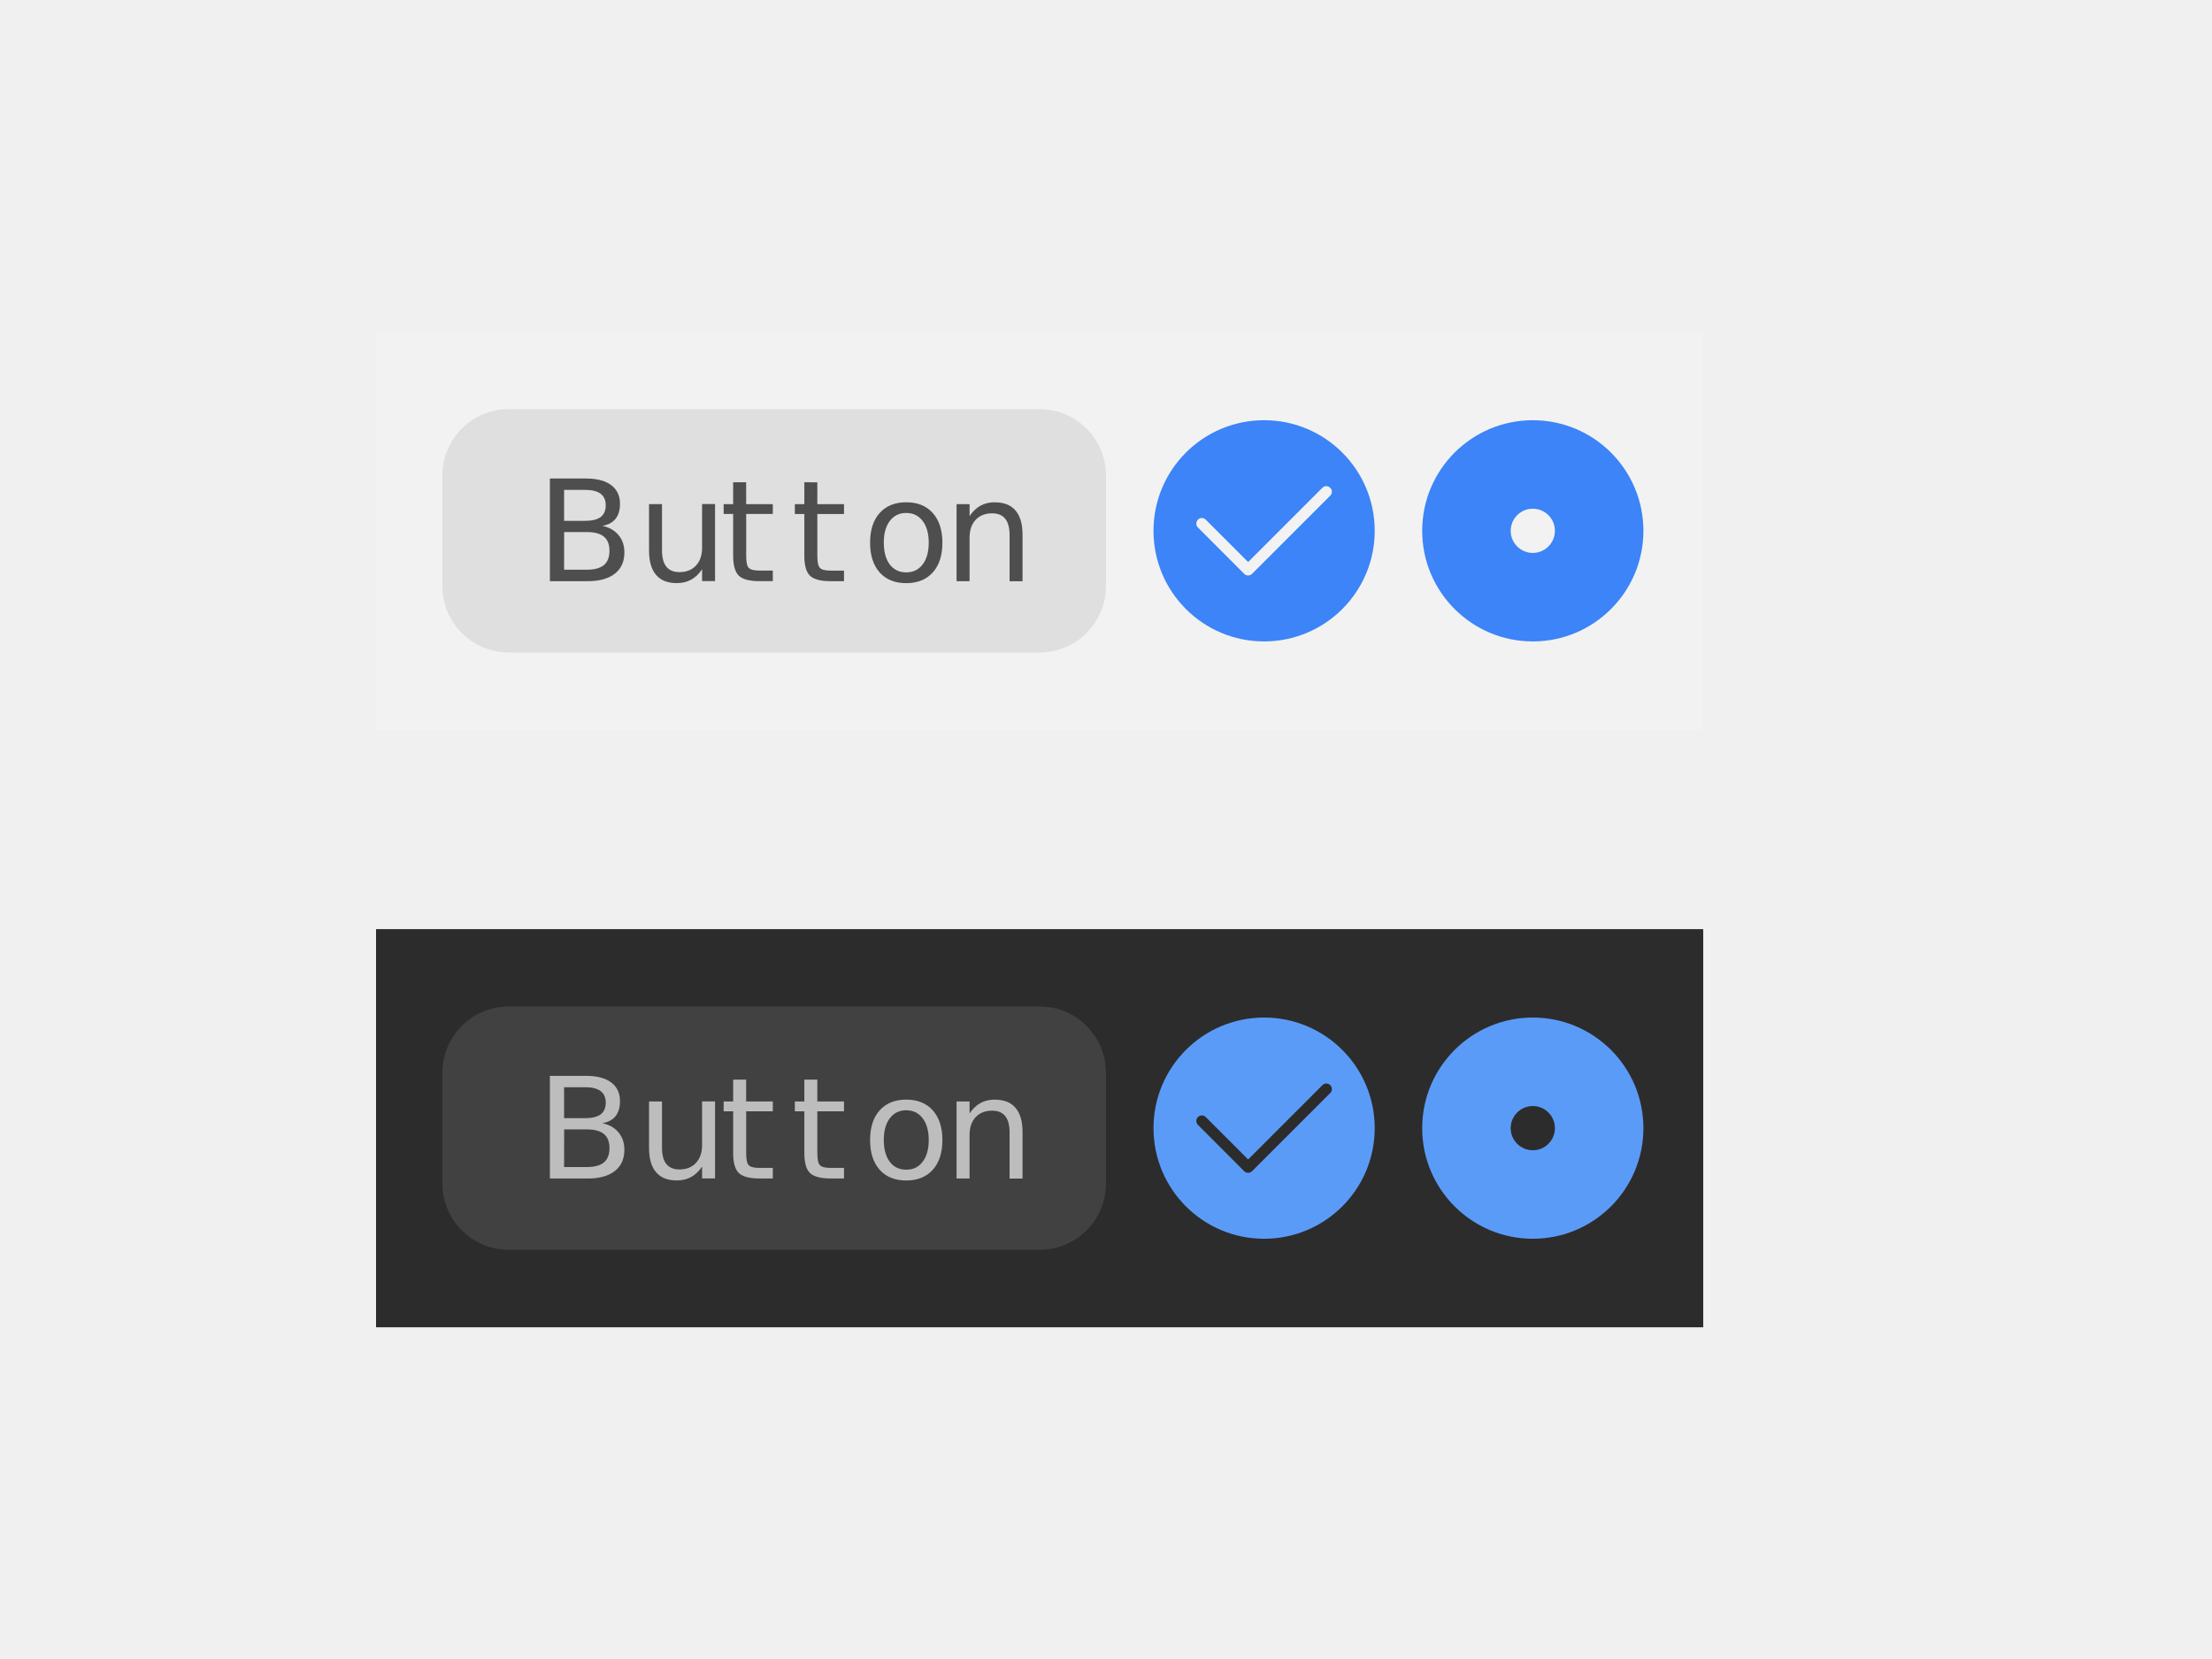
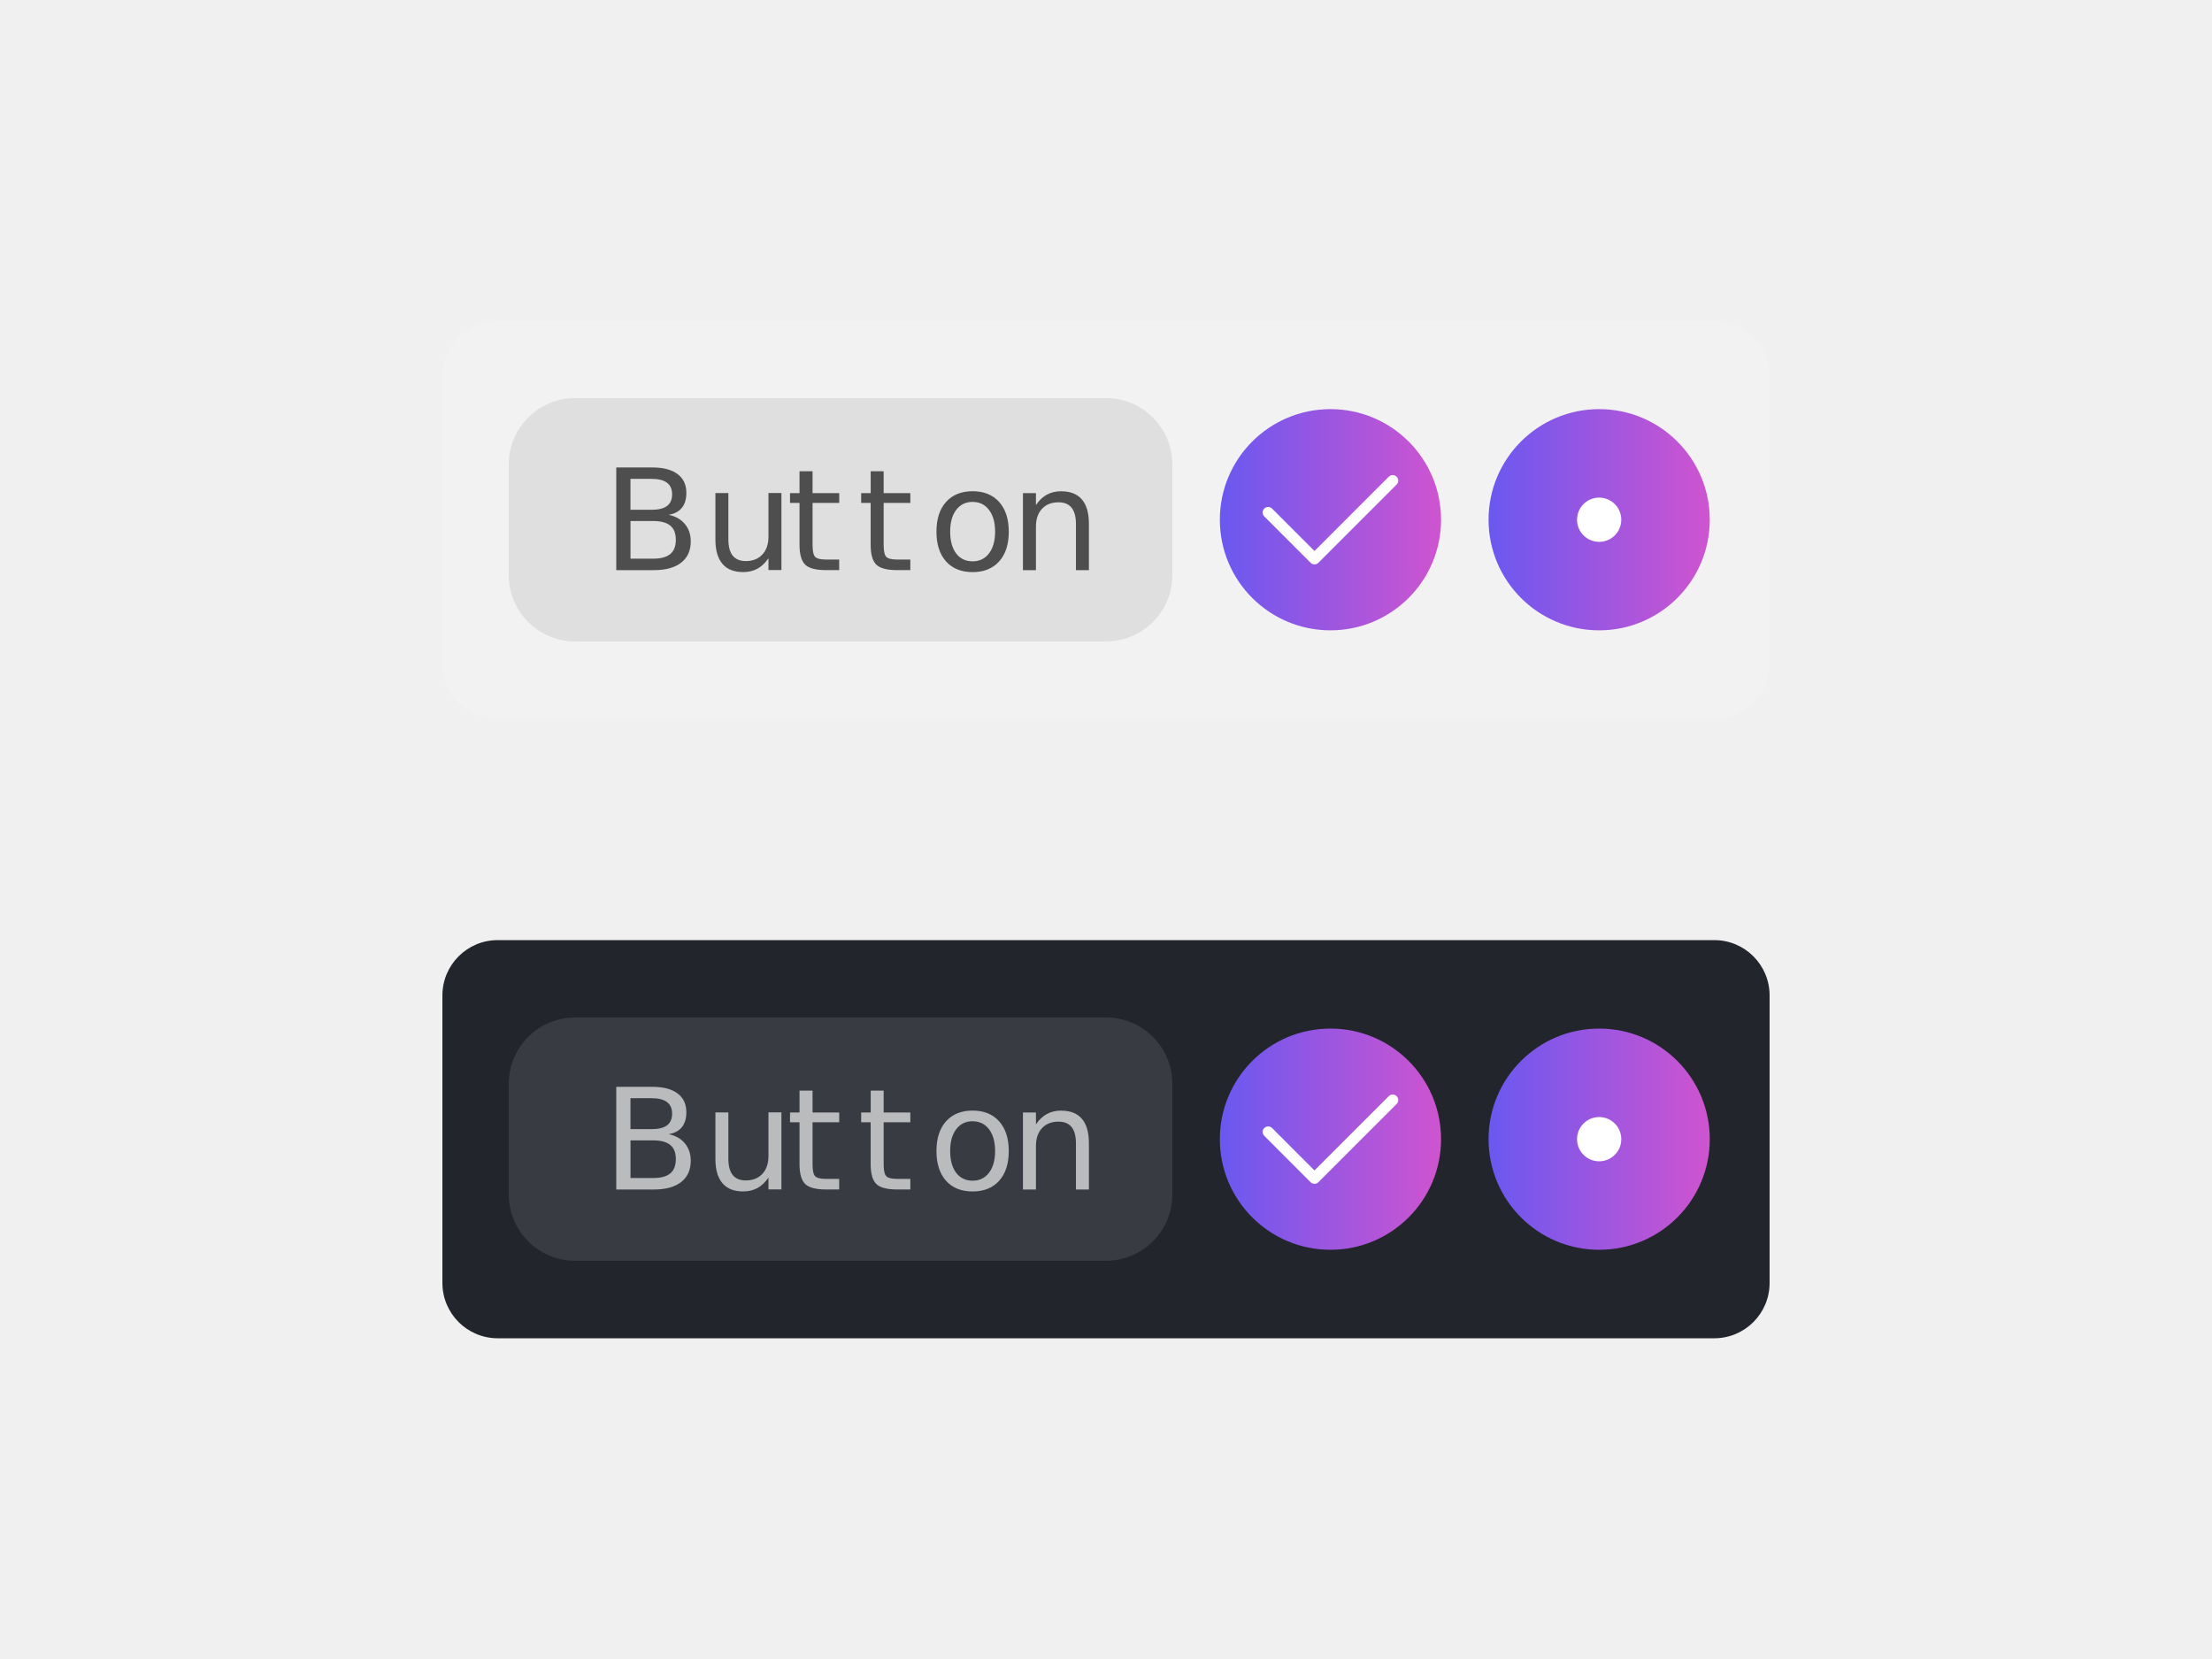
- <svg xmlns="http://www.w3.org/2000/svg" width="200" height="150" version="1.1" viewBox="0 0 52.917 39.688" id="svg202">
-   <defs id="defs206" />
-   <g id="thumbnail" transform="translate(-3.175219,-0.00240006)">
-     <rect x="12.171" y="7.94" width="31.75" height="9.525" rx="0" ry="0" fill="#f2f2f2" stroke-width="0" id="rect2" />
-     <rect x="13.758" y="9.79" width="15.875" height="5.821" rx="1.587" ry="1.587" fill="#000000" opacity="0.08" id="rect4" />
-     <path d="m 16.33,11.45 v 2.456 h 0.902 c 0.282,0 0.499,-0.06 0.651,-0.179 0.153,-0.12 0.229,-0.289 0.229,-0.508 0,-0.167 -0.047,-0.305 -0.14,-0.416 -0.092,-0.112 -0.221,-0.186 -0.389,-0.221 0.139,-0.022 0.244,-0.078 0.316,-0.166 0.072,-0.089 0.108,-0.208 0.108,-0.359 0,-0.194 -0.07,-0.344 -0.21,-0.449 -0.14,-0.105 -0.34,-0.158 -0.599,-0.158 z m 4.384,0.09 v 0.523 h -0.227 v 0.235 h 0.227 v 1 c 0,0.23 0.046,0.389 0.136,0.477 0.091,0.087 0.256,0.13 0.495,0.13 H 21.663 v -0.253 h -0.318 c -0.129,0 -0.215,-0.021 -0.257,-0.064 -0.042,-0.043 -0.062,-0.14 -0.062,-0.29 v -1 H 21.663 v -0.235 h -0.638 v -0.523 z m 1.703,0 v 0.523 H 22.19 V 12.299 H 22.417 v 1 c 0,0.23 0.045,0.389 0.136,0.477 0.091,0.087 0.256,0.13 0.495,0.13 h 0.318 v -0.253 h -0.318 c -0.129,0 -0.215,-0.021 -0.257,-0.064 -0.042,-0.043 -0.063,-0.14 -0.063,-0.29 v -1 h 0.638 v -0.235 h -0.638 v -0.523 z m -5.747,0.182 h 0.503 c 0.166,0 0.289,0.031 0.37,0.092 0.082,0.061 0.123,0.154 0.123,0.278 0,0.125 -0.041,0.219 -0.123,0.28 -0.081,0.06 -0.204,0.09 -0.37,0.09 H 16.67 Z m 8.185,0.296 c -0.27,0 -0.482,0.086 -0.636,0.257 -0.153,0.171 -0.229,0.408 -0.229,0.711 0,0.302 0.076,0.539 0.229,0.711 0.154,0.171 0.366,0.256 0.636,0.256 0.269,0 0.481,-0.085 0.635,-0.256 0.154,-0.172 0.23,-0.409 0.23,-0.711 0,-0.303 -0.077,-0.539 -0.23,-0.711 -0.154,-0.171 -0.365,-0.257 -0.635,-0.257 z m 2.124,0 c -0.131,0 -0.247,0.027 -0.348,0.082 -0.1,0.055 -0.187,0.138 -0.261,0.249 v -0.286 h -0.311 v 1.843 h 0.311 v -1.041 c 0,-0.18 0.048,-0.322 0.145,-0.426 0.096,-0.104 0.228,-0.156 0.395,-0.156 0.139,0 0.244,0.043 0.313,0.13 0.07,0.087 0.104,0.217 0.104,0.392 v 1.102 h 0.31 v -1.112 c 0,-0.254 -0.055,-0.447 -0.166,-0.578 -0.111,-0.132 -0.275,-0.197 -0.491,-0.197 z m -8.277,0.044 v 1.116 c 0,0.253 0.056,0.446 0.168,0.577 0.112,0.132 0.276,0.197 0.493,0.197 0.131,0 0.246,-0.027 0.345,-0.081 0.1,-0.055 0.187,-0.138 0.263,-0.25 v 0.283 h 0.31 v -1.843 h -0.31 v 1.045 c 0,0.18 -0.049,0.322 -0.146,0.426 -0.096,0.104 -0.229,0.157 -0.396,0.157 -0.139,0 -0.243,-0.044 -0.313,-0.13 -0.07,-0.088 -0.104,-0.219 -0.104,-0.393 v -1.104 z m 6.154,0.212 c 0.165,0 0.296,0.064 0.392,0.192 0.096,0.127 0.145,0.3 0.145,0.518 0,0.219 -0.048,0.393 -0.145,0.52 -0.096,0.127 -0.227,0.191 -0.392,0.191 -0.167,0 -0.299,-0.063 -0.395,-0.189 -0.095,-0.127 -0.143,-0.301 -0.143,-0.522 0,-0.22 0.048,-0.394 0.145,-0.52 0.096,-0.127 0.228,-0.191 0.394,-0.191 z m -8.185,0.457 h 0.545 c 0.183,0 0.318,0.037 0.406,0.11 0.089,0.072 0.133,0.185 0.133,0.339 0,0.152 -0.044,0.266 -0.133,0.341 -0.088,0.073 -0.223,0.11 -0.406,0.11 H 16.67 Z" fill="#000000" opacity="0.65" id="path6" />
-     <path d="m 33.416,10.055 a 2.646,2.646 0 0 0 -2.646,2.646 2.646,2.646 0 0 0 2.646,2.646 2.646,2.646 0 0 0 2.646,-2.646 2.646,2.646 0 0 0 -2.646,-2.646 z m 1.489,1.578 v 5.17e-4 c 0.034,-10e-7 0.068,0.013 0.094,0.039 0.052,0.052 0.052,0.135 0,0.187 l -1.871,1.871 c -0.006,0.006 -0.013,0.012 -0.021,0.017 -0.007,0.005 -0.015,0.009 -0.023,0.012 -0.008,0.003 -0.016,0.005 -0.025,0.007 -0.008,0.002 -0.017,0.003 -0.025,0.003 -0.008,0 -0.016,-0.002 -0.025,-0.003 -0.008,-0.002 -0.017,-0.004 -0.025,-0.007 -0.008,-0.003 -0.015,-0.007 -0.023,-0.012 -0.004,-0.002 -0.007,-0.005 -0.011,-0.008 -0.004,-0.003 -0.007,-0.006 -0.01,-0.009 L 31.833,12.621 c -0.052,-0.052 -0.052,-0.135 0,-0.187 0.052,-0.052 0.135,-0.052 0.187,0 l 1.014,1.014 1.778,-1.778 c 0.026,-0.026 0.06,-0.039 0.094,-0.039 z" fill="#3c84f7" id="path1023" style="stroke-width:0.265" />
-     <path d="m 39.844,10.055 c -1.461,0 -2.646,1.185 -2.646,2.646 0,1.461 1.185,2.646 2.646,2.646 1.461,0 2.646,-1.185 2.646,-2.646 0,-1.461 -1.185,-2.646 -2.646,-2.646 z m 0,2.117 c 0.292,0 0.529,0.237 0.529,0.529 0,0.292 -0.237,0.529 -0.529,0.529 -0.292,0 -0.529,-0.237 -0.529,-0.529 0,-0.292 0.237,-0.529 0.529,-0.529 z" fill="#3c84f7" id="path1041" style="stroke-width:0.265" />
+ <svg xmlns="http://www.w3.org/2000/svg" xmlns:xlink="http://www.w3.org/1999/xlink" width="200" height="150" version="1.1" viewBox="0 0 200 150" id="svg202" xml:space="preserve">
+   <defs id="defs206">
+     <linearGradient id="linearGradient916">
+       <stop style="stop-color:#6a58f0;stop-opacity:1;" offset="0" id="stop912" />
+       <stop style="stop-color:#cf54d0;stop-opacity:1;" offset="1" id="stop914" />
+     </linearGradient>
+     <linearGradient xlink:href="#linearGradient916" id="linearGradient918" x1="2" y1="12" x2="22" y2="12" gradientUnits="userSpaceOnUse" />
+     <linearGradient id="linearGradient918-5" x1="2" x2="22" y1="12" y2="12" gradientUnits="userSpaceOnUse">
+       <stop stop-color="#6a58f0" offset="0" id="stop13829" />
+       <stop stop-color="#cf54d0" offset="1" id="stop13831" />
+     </linearGradient>
+     <linearGradient xlink:href="#linearGradient918-5" id="linearGradient13873" gradientUnits="userSpaceOnUse" x1="2" y1="12" x2="22" y2="12" />
+     <linearGradient xlink:href="#linearGradient916" id="linearGradient13875" gradientUnits="userSpaceOnUse" x1="2" y1="12" x2="22" y2="12" />
+     <linearGradient xlink:href="#linearGradient918-5" id="linearGradient13899" gradientUnits="userSpaceOnUse" x1="2" y1="12" x2="22" y2="12" />
+     <linearGradient xlink:href="#linearGradient12555" id="linearGradient14482" gradientUnits="userSpaceOnUse" x1="2" y1="12" x2="22" y2="12" />
+     <linearGradient xlink:href="#linearGradient12555" id="linearGradient14484" gradientUnits="userSpaceOnUse" x1="2" y1="12" x2="22" y2="12" />
+     <linearGradient xlink:href="#linearGradient12555" id="linearGradient14488" gradientUnits="userSpaceOnUse" x1="2" y1="12" x2="22" y2="12" />
+     <linearGradient id="linearGradient12555">
+       <stop style="stop-color:#297dff;stop-opacity:1;" offset="0" id="stop12551" />
+       <stop style="stop-color:#31c4b6;stop-opacity:1;" offset="1" id="stop12553" />
+     </linearGradient>
+     <linearGradient xlink:href="#linearGradient12555" id="linearGradient14560" gradientUnits="userSpaceOnUse" x1="2" y1="12" x2="22" y2="12" />
+   </defs>
+   <g id="thumbnail" transform="matrix(3.77948,0,0,3.77948,6.00063,-0.9995448)">
+     <rect x="8.996" y="7.938" width="31.75" height="9.525" rx="1.323" ry="1.323" fill="#f2f2f2" stroke-width="0" id="rect2" />
+     <rect x="10.583" y="9.788" width="15.875" height="5.821" rx="1.587" ry="1.587" fill="#000000" opacity="0.08" id="rect4" />
+     <path d="m 13.155,11.448 v 2.456 h 0.902 c 0.282,0 0.499,-0.06 0.651,-0.179 0.153,-0.12 0.229,-0.289 0.229,-0.508 0,-0.167 -0.047,-0.305 -0.14,-0.416 -0.092,-0.112 -0.221,-0.186 -0.389,-0.221 0.139,-0.022 0.244,-0.078 0.316,-0.166 0.072,-0.089 0.108,-0.208 0.108,-0.359 0,-0.194 -0.07,-0.344 -0.21,-0.449 -0.14,-0.105 -0.34,-0.158 -0.599,-0.158 z m 4.384,0.09 v 0.523 h -0.227 v 0.235 h 0.227 v 1 c 0,0.23 0.046,0.389 0.136,0.477 0.091,0.087 0.256,0.13 0.495,0.13 h 0.318 v -0.253 h -0.318 c -0.129,0 -0.215,-0.021 -0.257,-0.064 -0.042,-0.043 -0.062,-0.14 -0.062,-0.29 v -1 h 0.638 v -0.235 h -0.638 v -0.523 z m 1.703,0 v 0.523 H 19.014 v 0.235 h 0.227 v 1 c 0,0.23 0.045,0.389 0.136,0.477 0.091,0.087 0.256,0.13 0.495,0.13 h 0.318 v -0.253 h -0.318 c -0.129,0 -0.215,-0.021 -0.257,-0.064 -0.042,-0.043 -0.063,-0.14 -0.063,-0.29 v -1 h 0.638 v -0.235 h -0.638 v -0.523 z m -5.747,0.182 h 0.503 c 0.166,0 0.289,0.031 0.37,0.092 0.082,0.061 0.123,0.154 0.123,0.278 0,0.125 -0.041,0.219 -0.123,0.28 -0.081,0.06 -0.204,0.09 -0.37,0.09 h -0.503 z m 8.185,0.296 c -0.27,0 -0.482,0.086 -0.636,0.257 -0.153,0.171 -0.229,0.408 -0.229,0.711 0,0.302 0.076,0.539 0.229,0.711 0.154,0.171 0.366,0.256 0.636,0.256 0.269,0 0.481,-0.085 0.635,-0.256 0.154,-0.172 0.23,-0.409 0.23,-0.711 0,-0.303 -0.077,-0.539 -0.23,-0.711 -0.154,-0.171 -0.365,-0.257 -0.635,-0.257 z m 2.124,0 c -0.131,0 -0.247,0.027 -0.348,0.082 -0.1,0.055 -0.187,0.138 -0.261,0.249 v -0.286 h -0.311 v 1.843 h 0.311 v -1.041 c 0,-0.18 0.048,-0.322 0.145,-0.426 0.096,-0.104 0.228,-0.156 0.395,-0.156 0.139,0 0.244,0.043 0.313,0.13 0.07,0.087 0.104,0.217 0.104,0.392 v 1.102 h 0.31 v -1.112 c 0,-0.254 -0.055,-0.447 -0.166,-0.578 -0.111,-0.132 -0.275,-0.197 -0.491,-0.197 z m -8.277,0.044 v 1.116 c 0,0.253 0.056,0.446 0.168,0.577 0.112,0.132 0.276,0.197 0.493,0.197 0.131,0 0.246,-0.027 0.345,-0.081 0.1,-0.055 0.187,-0.138 0.263,-0.25 v 0.283 h 0.31 v -1.843 h -0.31 v 1.045 c 0,0.18 -0.049,0.322 -0.146,0.426 -0.096,0.104 -0.229,0.157 -0.396,0.157 -0.139,0 -0.243,-0.044 -0.313,-0.13 -0.07,-0.088 -0.104,-0.219 -0.104,-0.393 v -1.104 z m 6.154,0.212 c 0.165,0 0.296,0.064 0.392,0.192 0.096,0.127 0.145,0.3 0.145,0.518 0,0.219 -0.048,0.393 -0.145,0.52 -0.096,0.127 -0.227,0.191 -0.392,0.191 -0.167,0 -0.299,-0.063 -0.395,-0.189 -0.095,-0.127 -0.143,-0.301 -0.143,-0.522 0,-0.22 0.048,-0.394 0.145,-0.52 0.096,-0.127 0.228,-0.191 0.394,-0.191 z m -8.185,0.457 h 0.545 c 0.183,0 0.318,0.037 0.406,0.11 0.089,0.072 0.133,0.185 0.133,0.339 0,0.152 -0.044,0.266 -0.133,0.341 -0.088,0.073 -0.223,0.11 -0.406,0.11 h -0.545 z" fill="#000000" opacity="0.65" id="path6" />
+     <g id="g13827" transform="matrix(0.2645867,0,0,0.2645867,27.06529,9.522966)">
+       <path d="M 12,2 C 6.477,2 2,6.477 2,12 2,17.523 6.477,22 12,22 17.523,22 22,17.523 22,12 22,6.477 17.523,2 12,2 Z" id="path2" style="fill:url(#linearGradient918);fill-opacity:1" />
+       <path d="m 17.629,7.963 v 0.002 c 0.128,-4e-6 0.256,0.049 0.354,0.146 0.196,0.196 0.196,0.511 0,0.707 l -7.072,7.072 c -0.024,0.024 -0.05,0.046 -0.078,0.064 -0.028,0.018 -0.056,0.033 -0.086,0.045 -0.03,0.012 -0.062,0.019 -0.094,0.025 -0.031,0.006 -0.064,0.012 -0.096,0.012 -0.032,0 -0.062,-0.005 -0.094,-0.012 -0.031,-0.006 -0.064,-0.013 -0.094,-0.025 -0.03,-0.012 -0.058,-0.027 -0.086,-0.045 -0.014,-0.009 -0.028,-0.021 -0.041,-0.031 -0.013,-0.011 -0.027,-0.023 -0.039,-0.035 l -4.186,-4.188 c -0.196,-0.196 -0.196,-0.511 0,-0.707 0.196,-0.196 0.511,-0.196 0.707,0 l 3.832,3.834 6.719,-6.719 c 0.098,-0.098 0.226,-0.146 0.354,-0.146 z" fill="#3c84f7" id="path333" style="fill:#ffffff" />
+     </g>
+     <g id="g13849" transform="matrix(0.2645867,0,0,0.2645867,33.4937,9.522966)">
+       <path d="M 12,2 C 6.477,2 2,6.477 2,12 2,17.523 6.477,22 12,22 17.523,22 22,17.523 22,12 22,6.477 17.523,2 12,2 Z" id="path13836" style="fill:url(#linearGradient13899)" />
+       <path d="m 12,10 c 1.105,0 2,0.895 2,2 0,1.105 -0.895,2 -2,2 -1.105,0 -2,-0.895 -2,-2 0,-1.105 0.895,-2 2,-2 z" fill="#ffffff" id="path13838" />
+     </g>
  </g>
-   <g id="thumbnail-Dark" transform="translate(-3.175219,-0.00240006)">
-     <rect x="12.171" y="22.23" width="31.75" height="9.525" rx="0" ry="0" fill="#2c2c2c" stroke-width="0" id="rect13" />
-     <rect x="13.758" y="24.08" width="15.875" height="5.821" rx="1.587" ry="1.587" fill="#ffffff" opacity="0.1" id="rect15" />
-     <path d="m 16.33,25.74 v 2.456 h 0.902 c 0.282,0 0.499,-0.06 0.651,-0.179 0.153,-0.12 0.229,-0.289 0.229,-0.508 0,-0.167 -0.047,-0.305 -0.14,-0.416 -0.092,-0.112 -0.221,-0.186 -0.389,-0.221 0.139,-0.022 0.244,-0.077 0.316,-0.166 0.072,-0.089 0.108,-0.208 0.108,-0.359 0,-0.194 -0.07,-0.344 -0.21,-0.449 -0.14,-0.105 -0.34,-0.158 -0.599,-0.158 z m 4.384,0.09 v 0.523 h -0.227 v 0.235 h 0.227 v 1 c 0,0.23 0.046,0.389 0.136,0.477 0.091,0.087 0.256,0.13 0.495,0.13 H 21.663 v -0.253 h -0.318 c -0.129,0 -0.215,-0.021 -0.257,-0.064 -0.042,-0.043 -0.062,-0.14 -0.062,-0.29 v -1 H 21.663 v -0.235 h -0.638 v -0.523 z m 1.703,0 v 0.523 H 22.19 V 26.588 H 22.417 v 1 c 0,0.23 0.045,0.389 0.136,0.477 0.091,0.087 0.256,0.13 0.495,0.13 h 0.318 v -0.253 h -0.318 c -0.129,0 -0.215,-0.021 -0.257,-0.064 -0.042,-0.043 -0.063,-0.14 -0.063,-0.29 v -1 h 0.638 v -0.235 h -0.638 v -0.523 z m -5.747,0.182 h 0.503 c 0.166,0 0.289,0.031 0.37,0.092 0.082,0.061 0.123,0.154 0.123,0.278 0,0.125 -0.041,0.219 -0.123,0.28 -0.081,0.06 -0.204,0.09 -0.37,0.09 H 16.67 Z m 8.185,0.296 c -0.27,0 -0.482,0.086 -0.636,0.257 -0.153,0.171 -0.229,0.408 -0.229,0.711 0,0.302 0.076,0.539 0.229,0.711 0.154,0.171 0.366,0.256 0.636,0.256 0.269,0 0.481,-0.085 0.635,-0.256 0.154,-0.172 0.23,-0.409 0.23,-0.711 0,-0.303 -0.077,-0.539 -0.23,-0.711 -0.154,-0.171 -0.365,-0.257 -0.635,-0.257 z m 2.124,0 c -0.131,0 -0.247,0.027 -0.348,0.082 -0.1,0.055 -0.187,0.138 -0.261,0.249 v -0.286 h -0.311 v 1.843 h 0.311 v -1.041 c 0,-0.18 0.048,-0.322 0.145,-0.426 0.096,-0.104 0.228,-0.156 0.395,-0.156 0.139,0 0.244,0.043 0.313,0.13 0.07,0.087 0.104,0.217 0.104,0.392 v 1.102 h 0.31 v -1.112 c 0,-0.254 -0.055,-0.447 -0.166,-0.578 -0.111,-0.132 -0.275,-0.197 -0.491,-0.197 z m -8.277,0.044 v 1.116 c 0,0.253 0.056,0.446 0.168,0.577 0.112,0.132 0.276,0.197 0.493,0.197 0.131,0 0.246,-0.027 0.345,-0.081 0.1,-0.055 0.187,-0.138 0.263,-0.25 v 0.283 h 0.31 v -1.843 h -0.31 v 1.045 c 0,0.18 -0.049,0.322 -0.146,0.426 -0.096,0.104 -0.229,0.157 -0.396,0.157 -0.139,0 -0.243,-0.044 -0.313,-0.13 -0.07,-0.088 -0.104,-0.219 -0.104,-0.393 v -1.104 z m 6.154,0.212 c 0.165,0 0.296,0.064 0.392,0.192 0.096,0.127 0.145,0.3 0.145,0.518 0,0.219 -0.048,0.393 -0.145,0.52 -0.096,0.127 -0.227,0.191 -0.392,0.191 -0.167,0 -0.299,-0.063 -0.395,-0.189 -0.095,-0.127 -0.143,-0.301 -0.143,-0.522 0,-0.22 0.048,-0.394 0.145,-0.52 0.096,-0.127 0.228,-0.191 0.394,-0.191 z m -8.185,0.457 h 0.545 c 0.183,0 0.318,0.037 0.406,0.11 0.089,0.072 0.133,0.185 0.133,0.339 0,0.152 -0.044,0.266 -0.133,0.341 -0.088,0.073 -0.223,0.11 -0.406,0.11 H 16.67 Z" fill="#ffffff" opacity="0.65" id="path17" />
-     <path d="m 33.416,24.345 a 2.646,2.646 0 0 0 -2.646,2.646 2.646,2.646 0 0 0 2.646,2.646 2.646,2.646 0 0 0 2.646,-2.646 2.646,2.646 0 0 0 -2.646,-2.646 z m 1.489,1.578 v 5.17e-4 c 0.034,-10e-7 0.068,0.013 0.094,0.039 0.052,0.052 0.052,0.135 0,0.187 l -1.871,1.871 c -0.006,0.006 -0.013,0.012 -0.021,0.017 -0.007,0.005 -0.015,0.009 -0.023,0.012 -0.008,0.003 -0.016,0.005 -0.025,0.007 -0.008,0.002 -0.017,0.003 -0.025,0.003 -0.008,0 -0.016,-0.002 -0.025,-0.003 -0.008,-0.002 -0.017,-0.004 -0.025,-0.007 -0.008,-0.003 -0.015,-0.007 -0.023,-0.012 -0.004,-0.002 -0.007,-0.005 -0.011,-0.008 -0.004,-0.003 -0.007,-0.006 -0.01,-0.009 l -1.107,-1.108 c -0.052,-0.052 -0.052,-0.135 0,-0.187 0.052,-0.052 0.135,-0.052 0.187,0 l 1.014,1.014 1.778,-1.778 c 0.026,-0.026 0.06,-0.039 0.094,-0.039 z" fill="#5b9bf8" id="path1032" style="stroke-width:0.265" />
-     <path d="m 39.844,24.345 c -1.461,0 -2.646,1.185 -2.646,2.646 0,1.461 1.185,2.646 2.646,2.646 1.461,0 2.646,-1.185 2.646,-2.646 0,-1.461 -1.185,-2.646 -2.646,-2.646 z m 0,2.117 c 0.292,0 0.529,0.237 0.529,0.529 0,0.292 -0.237,0.529 -0.529,0.529 -0.292,0 -0.529,-0.237 -0.529,-0.529 0,-0.292 0.237,-0.529 0.529,-0.529 z" fill="#5b9bf8" id="path1050" style="stroke-width:0.265" />
+   <g id="thumbnail-Dark" transform="matrix(3.77948,0,0,3.77948,6.00063,0.9911962)">
+     <rect x="8.996" y="22.228" width="31.75" height="9.525" rx="1.323" ry="1.323" fill="#2c2c2c" id="rect13" style="stroke-width:1;fill:#22262c;fill-opacity:1" />
+     <rect x="10.583" y="24.078" width="15.875" height="5.821" rx="1.587" ry="1.587" fill="#ffffff" opacity="0.1" id="rect15" />
+     <path d="m 13.155,25.738 v 2.456 h 0.902 c 0.282,0 0.499,-0.06 0.651,-0.179 0.153,-0.12 0.229,-0.289 0.229,-0.508 0,-0.167 -0.047,-0.305 -0.14,-0.416 -0.092,-0.112 -0.221,-0.186 -0.389,-0.221 0.139,-0.022 0.244,-0.077 0.316,-0.166 0.072,-0.089 0.108,-0.208 0.108,-0.359 0,-0.194 -0.07,-0.344 -0.21,-0.449 -0.14,-0.105 -0.34,-0.158 -0.599,-0.158 z m 4.384,0.09 v 0.523 h -0.227 v 0.235 h 0.227 v 1 c 0,0.23 0.046,0.389 0.136,0.477 0.091,0.087 0.256,0.13 0.495,0.13 h 0.318 v -0.253 h -0.318 c -0.129,0 -0.215,-0.021 -0.257,-0.064 -0.042,-0.043 -0.062,-0.14 -0.062,-0.29 v -1 h 0.638 v -0.235 h -0.638 v -0.523 z m 1.703,0 v 0.523 H 19.014 v 0.235 h 0.227 v 1 c 0,0.23 0.045,0.389 0.136,0.477 0.091,0.087 0.256,0.13 0.495,0.13 h 0.318 v -0.253 h -0.318 c -0.129,0 -0.215,-0.021 -0.257,-0.064 -0.042,-0.043 -0.063,-0.14 -0.063,-0.29 v -1 h 0.638 v -0.235 h -0.638 v -0.523 z m -5.747,0.182 h 0.503 c 0.166,0 0.289,0.031 0.37,0.092 0.082,0.061 0.123,0.154 0.123,0.278 0,0.125 -0.041,0.219 -0.123,0.28 -0.081,0.06 -0.204,0.09 -0.37,0.09 h -0.503 z m 8.185,0.296 c -0.27,0 -0.482,0.086 -0.636,0.257 -0.153,0.171 -0.229,0.408 -0.229,0.711 0,0.302 0.076,0.539 0.229,0.711 0.154,0.171 0.366,0.256 0.636,0.256 0.269,0 0.481,-0.085 0.635,-0.256 0.154,-0.172 0.23,-0.409 0.23,-0.711 0,-0.303 -0.077,-0.539 -0.23,-0.711 -0.154,-0.171 -0.365,-0.257 -0.635,-0.257 z m 2.124,0 c -0.131,0 -0.247,0.027 -0.348,0.082 -0.1,0.055 -0.187,0.138 -0.261,0.249 v -0.286 h -0.311 v 1.843 h 0.311 v -1.041 c 0,-0.18 0.048,-0.322 0.145,-0.426 0.096,-0.104 0.228,-0.156 0.395,-0.156 0.139,0 0.244,0.043 0.313,0.13 0.07,0.087 0.104,0.217 0.104,0.392 v 1.102 h 0.31 v -1.112 c 0,-0.254 -0.055,-0.447 -0.166,-0.578 -0.111,-0.132 -0.275,-0.197 -0.491,-0.197 z m -8.277,0.044 v 1.116 c 0,0.253 0.056,0.446 0.168,0.577 0.112,0.132 0.276,0.197 0.493,0.197 0.131,0 0.246,-0.027 0.345,-0.081 0.1,-0.055 0.187,-0.138 0.263,-0.25 v 0.283 h 0.31 v -1.843 h -0.31 v 1.045 c 0,0.18 -0.049,0.322 -0.146,0.426 -0.096,0.104 -0.229,0.157 -0.396,0.157 -0.139,0 -0.243,-0.044 -0.313,-0.13 -0.07,-0.088 -0.104,-0.219 -0.104,-0.393 v -1.104 z m 6.154,0.212 c 0.165,0 0.296,0.064 0.392,0.192 0.096,0.127 0.145,0.3 0.145,0.518 0,0.219 -0.048,0.393 -0.145,0.52 -0.096,0.127 -0.227,0.191 -0.392,0.191 -0.167,0 -0.299,-0.063 -0.395,-0.189 -0.095,-0.127 -0.143,-0.301 -0.143,-0.522 0,-0.22 0.048,-0.394 0.145,-0.52 0.096,-0.127 0.228,-0.191 0.394,-0.191 z m -8.185,0.457 h 0.545 c 0.183,0 0.318,0.037 0.406,0.11 0.089,0.072 0.133,0.185 0.133,0.339 0,0.152 -0.044,0.266 -0.133,0.341 -0.088,0.073 -0.223,0.11 -0.406,0.11 h -0.545 z" fill="#ffffff" opacity="0.65" id="path17" />
+     <g id="g13865" transform="matrix(0.2645867,0,0,0.2645867,27.06529,23.81507)">
+       <path d="M 12,2 C 6.477,2 2,6.477 2,12 2,17.523 6.477,22 12,22 17.523,22 22,17.523 22,12 22,6.477 17.523,2 12,2 Z" id="path13861" style="fill:url(#linearGradient13875);fill-opacity:1" />
+       <path d="m 17.629,7.963 v 0.002 c 0.128,-4e-6 0.256,0.049 0.354,0.146 0.196,0.196 0.196,0.511 0,0.707 l -7.072,7.072 c -0.024,0.024 -0.05,0.046 -0.078,0.064 -0.028,0.018 -0.056,0.033 -0.086,0.045 -0.03,0.012 -0.062,0.019 -0.094,0.025 -0.031,0.006 -0.064,0.012 -0.096,0.012 -0.032,0 -0.062,-0.005 -0.094,-0.012 -0.031,-0.006 -0.064,-0.013 -0.094,-0.025 -0.03,-0.012 -0.058,-0.027 -0.086,-0.045 -0.014,-0.009 -0.028,-0.021 -0.041,-0.031 -0.013,-0.011 -0.027,-0.023 -0.039,-0.035 l -4.186,-4.188 c -0.196,-0.196 -0.196,-0.511 0,-0.707 0.196,-0.196 0.511,-0.196 0.707,0 l 3.832,3.834 6.719,-6.719 c 0.098,-0.098 0.226,-0.146 0.354,-0.146 z" fill="#3c84f7" id="path13863" style="fill:#ffffff" />
+     </g>
+     <g id="g13871" transform="matrix(0.2645867,0,0,0.2645867,33.4937,23.81507)">
+       <path d="M 12,2 C 6.477,2 2,6.477 2,12 2,17.523 6.477,22 12,22 17.523,22 22,17.523 22,12 22,6.477 17.523,2 12,2 Z" id="path13867" style="fill:url(#linearGradient13873)" />
+       <path d="m 12,10 c 1.105,0 2,0.895 2,2 0,1.105 -0.895,2 -2,2 -1.105,0 -2,-0.895 -2,-2 0,-1.105 0.895,-2 2,-2 z" fill="#ffffff" id="path13869" />
+     </g>
+   </g>
+   <g id="thumbnail-Sea" transform="matrix(3.77948,0,0,3.77948,206.0006,-0.9995448)">
+     <rect x="8.996" y="7.938" width="31.75" height="9.525" rx="1.323" ry="1.323" fill="#f2f2f2" stroke-width="0" id="rect14442" />
+     <rect x="10.583" y="9.788" width="15.875" height="5.821" rx="1.587" ry="1.587" fill="#000000" opacity="0.08" id="rect14444" />
+     <path d="m 13.155,11.448 v 2.456 h 0.902 c 0.282,0 0.499,-0.06 0.651,-0.179 0.153,-0.12 0.229,-0.289 0.229,-0.508 0,-0.167 -0.047,-0.305 -0.14,-0.416 -0.092,-0.112 -0.221,-0.186 -0.389,-0.221 0.139,-0.022 0.244,-0.078 0.316,-0.166 0.072,-0.089 0.108,-0.208 0.108,-0.359 0,-0.194 -0.07,-0.344 -0.21,-0.449 -0.14,-0.105 -0.34,-0.158 -0.599,-0.158 z m 4.384,0.09 v 0.523 h -0.227 v 0.235 h 0.227 v 1 c 0,0.23 0.046,0.389 0.136,0.477 0.091,0.087 0.256,0.13 0.495,0.13 h 0.318 v -0.253 h -0.318 c -0.129,0 -0.215,-0.021 -0.257,-0.064 -0.042,-0.043 -0.062,-0.14 -0.062,-0.29 v -1 h 0.638 v -0.235 h -0.638 v -0.523 z m 1.703,0 v 0.523 H 19.014 v 0.235 h 0.227 v 1 c 0,0.23 0.045,0.389 0.136,0.477 0.091,0.087 0.256,0.13 0.495,0.13 h 0.318 v -0.253 h -0.318 c -0.129,0 -0.215,-0.021 -0.257,-0.064 -0.042,-0.043 -0.063,-0.14 -0.063,-0.29 v -1 h 0.638 v -0.235 h -0.638 v -0.523 z m -5.747,0.182 h 0.503 c 0.166,0 0.289,0.031 0.37,0.092 0.082,0.061 0.123,0.154 0.123,0.278 0,0.125 -0.041,0.219 -0.123,0.28 -0.081,0.06 -0.204,0.09 -0.37,0.09 h -0.503 z m 8.185,0.296 c -0.27,0 -0.482,0.086 -0.636,0.257 -0.153,0.171 -0.229,0.408 -0.229,0.711 0,0.302 0.076,0.539 0.229,0.711 0.154,0.171 0.366,0.256 0.636,0.256 0.269,0 0.481,-0.085 0.635,-0.256 0.154,-0.172 0.23,-0.409 0.23,-0.711 0,-0.303 -0.077,-0.539 -0.23,-0.711 -0.154,-0.171 -0.365,-0.257 -0.635,-0.257 z m 2.124,0 c -0.131,0 -0.247,0.027 -0.348,0.082 -0.1,0.055 -0.187,0.138 -0.261,0.249 v -0.286 h -0.311 v 1.843 h 0.311 v -1.041 c 0,-0.18 0.048,-0.322 0.145,-0.426 0.096,-0.104 0.228,-0.156 0.395,-0.156 0.139,0 0.244,0.043 0.313,0.13 0.07,0.087 0.104,0.217 0.104,0.392 v 1.102 h 0.31 v -1.112 c 0,-0.254 -0.055,-0.447 -0.166,-0.578 -0.111,-0.132 -0.275,-0.197 -0.491,-0.197 z m -8.277,0.044 v 1.116 c 0,0.253 0.056,0.446 0.168,0.577 0.112,0.132 0.276,0.197 0.493,0.197 0.131,0 0.246,-0.027 0.345,-0.081 0.1,-0.055 0.187,-0.138 0.263,-0.25 v 0.283 h 0.31 v -1.843 h -0.31 v 1.045 c 0,0.18 -0.049,0.322 -0.146,0.426 -0.096,0.104 -0.229,0.157 -0.396,0.157 -0.139,0 -0.243,-0.044 -0.313,-0.13 -0.07,-0.088 -0.104,-0.219 -0.104,-0.393 v -1.104 z m 6.154,0.212 c 0.165,0 0.296,0.064 0.392,0.192 0.096,0.127 0.145,0.3 0.145,0.518 0,0.219 -0.048,0.393 -0.145,0.52 -0.096,0.127 -0.227,0.191 -0.392,0.191 -0.167,0 -0.299,-0.063 -0.395,-0.189 -0.095,-0.127 -0.143,-0.301 -0.143,-0.522 0,-0.22 0.048,-0.394 0.145,-0.52 0.096,-0.127 0.228,-0.191 0.394,-0.191 z m -8.185,0.457 h 0.545 c 0.183,0 0.318,0.037 0.406,0.11 0.089,0.072 0.133,0.185 0.133,0.339 0,0.152 -0.044,0.266 -0.133,0.341 -0.088,0.073 -0.223,0.11 -0.406,0.11 h -0.545 z" fill="#000000" opacity="0.65" id="path14446" />
+     <g id="g14452" transform="matrix(0.2645867,0,0,0.2645867,27.06529,9.522966)">
+       <path d="M 12,2 C 6.477,2 2,6.477 2,12 2,17.523 6.477,22 12,22 17.523,22 22,17.523 22,12 22,6.477 17.523,2 12,2 Z" id="path14448" style="fill:url(#linearGradient14560);fill-opacity:1.0" />
+       <path d="m 17.629,7.963 v 0.002 c 0.128,-4e-6 0.256,0.049 0.354,0.146 0.196,0.196 0.196,0.511 0,0.707 l -7.072,7.072 c -0.024,0.024 -0.05,0.046 -0.078,0.064 -0.028,0.018 -0.056,0.033 -0.086,0.045 -0.03,0.012 -0.062,0.019 -0.094,0.025 -0.031,0.006 -0.064,0.012 -0.096,0.012 -0.032,0 -0.062,-0.005 -0.094,-0.012 -0.031,-0.006 -0.064,-0.013 -0.094,-0.025 -0.03,-0.012 -0.058,-0.027 -0.086,-0.045 -0.014,-0.009 -0.028,-0.021 -0.041,-0.031 -0.013,-0.011 -0.027,-0.023 -0.039,-0.035 l -4.186,-4.188 c -0.196,-0.196 -0.196,-0.511 0,-0.707 0.196,-0.196 0.511,-0.196 0.707,0 l 3.832,3.834 6.719,-6.719 c 0.098,-0.098 0.226,-0.146 0.354,-0.146 z" fill="#3c84f7" id="path14450" style="fill:#ffffff" />
+     </g>
+     <g id="g14458" transform="matrix(0.2645867,0,0,0.2645867,33.4937,9.522966)">
+       <path d="M 12,2 C 6.477,2 2,6.477 2,12 2,17.523 6.477,22 12,22 17.523,22 22,17.523 22,12 22,6.477 17.523,2 12,2 Z" id="path14454" style="fill:url(#linearGradient14488);fill-opacity:1.0" />
+       <path d="m 12,10 c 1.105,0 2,0.895 2,2 0,1.105 -0.895,2 -2,2 -1.105,0 -2,-0.895 -2,-2 0,-1.105 0.895,-2 2,-2 z" fill="#ffffff" id="path14456" />
+     </g>
+   </g>
+   <g id="thumbnail-Sea-Dark" transform="matrix(3.77948,0,0,3.77948,206.0006,0.9911962)">
+     <rect x="8.996" y="22.228" width="31.75" height="9.525" rx="1.323" ry="1.323" fill="#2c2c2c" id="rect14462" style="fill:#22262c;fill-opacity:1;stroke-width:1" />
+     <rect x="10.583" y="24.078" width="15.875" height="5.821" rx="1.587" ry="1.587" fill="#ffffff" opacity="0.1" id="rect14464" />
+     <path d="m 13.155,25.738 v 2.456 h 0.902 c 0.282,0 0.499,-0.06 0.651,-0.179 0.153,-0.12 0.229,-0.289 0.229,-0.508 0,-0.167 -0.047,-0.305 -0.14,-0.416 -0.092,-0.112 -0.221,-0.186 -0.389,-0.221 0.139,-0.022 0.244,-0.077 0.316,-0.166 0.072,-0.089 0.108,-0.208 0.108,-0.359 0,-0.194 -0.07,-0.344 -0.21,-0.449 -0.14,-0.105 -0.34,-0.158 -0.599,-0.158 z m 4.384,0.09 v 0.523 h -0.227 v 0.235 h 0.227 v 1 c 0,0.23 0.046,0.389 0.136,0.477 0.091,0.087 0.256,0.13 0.495,0.13 h 0.318 v -0.253 h -0.318 c -0.129,0 -0.215,-0.021 -0.257,-0.064 -0.042,-0.043 -0.062,-0.14 -0.062,-0.29 v -1 h 0.638 v -0.235 h -0.638 v -0.523 z m 1.703,0 v 0.523 H 19.014 v 0.235 h 0.227 v 1 c 0,0.23 0.045,0.389 0.136,0.477 0.091,0.087 0.256,0.13 0.495,0.13 h 0.318 v -0.253 h -0.318 c -0.129,0 -0.215,-0.021 -0.257,-0.064 -0.042,-0.043 -0.063,-0.14 -0.063,-0.29 v -1 h 0.638 v -0.235 h -0.638 v -0.523 z m -5.747,0.182 h 0.503 c 0.166,0 0.289,0.031 0.37,0.092 0.082,0.061 0.123,0.154 0.123,0.278 0,0.125 -0.041,0.219 -0.123,0.28 -0.081,0.06 -0.204,0.09 -0.37,0.09 h -0.503 z m 8.185,0.296 c -0.27,0 -0.482,0.086 -0.636,0.257 -0.153,0.171 -0.229,0.408 -0.229,0.711 0,0.302 0.076,0.539 0.229,0.711 0.154,0.171 0.366,0.256 0.636,0.256 0.269,0 0.481,-0.085 0.635,-0.256 0.154,-0.172 0.23,-0.409 0.23,-0.711 0,-0.303 -0.077,-0.539 -0.23,-0.711 -0.154,-0.171 -0.365,-0.257 -0.635,-0.257 z m 2.124,0 c -0.131,0 -0.247,0.027 -0.348,0.082 -0.1,0.055 -0.187,0.138 -0.261,0.249 v -0.286 h -0.311 v 1.843 h 0.311 v -1.041 c 0,-0.18 0.048,-0.322 0.145,-0.426 0.096,-0.104 0.228,-0.156 0.395,-0.156 0.139,0 0.244,0.043 0.313,0.13 0.07,0.087 0.104,0.217 0.104,0.392 v 1.102 h 0.31 v -1.112 c 0,-0.254 -0.055,-0.447 -0.166,-0.578 -0.111,-0.132 -0.275,-0.197 -0.491,-0.197 z m -8.277,0.044 v 1.116 c 0,0.253 0.056,0.446 0.168,0.577 0.112,0.132 0.276,0.197 0.493,0.197 0.131,0 0.246,-0.027 0.345,-0.081 0.1,-0.055 0.187,-0.138 0.263,-0.25 v 0.283 h 0.31 v -1.843 h -0.31 v 1.045 c 0,0.18 -0.049,0.322 -0.146,0.426 -0.096,0.104 -0.229,0.157 -0.396,0.157 -0.139,0 -0.243,-0.044 -0.313,-0.13 -0.07,-0.088 -0.104,-0.219 -0.104,-0.393 v -1.104 z m 6.154,0.212 c 0.165,0 0.296,0.064 0.392,0.192 0.096,0.127 0.145,0.3 0.145,0.518 0,0.219 -0.048,0.393 -0.145,0.52 -0.096,0.127 -0.227,0.191 -0.392,0.191 -0.167,0 -0.299,-0.063 -0.395,-0.189 -0.095,-0.127 -0.143,-0.301 -0.143,-0.522 0,-0.22 0.048,-0.394 0.145,-0.52 0.096,-0.127 0.228,-0.191 0.394,-0.191 z m -8.185,0.457 h 0.545 c 0.183,0 0.318,0.037 0.406,0.11 0.089,0.072 0.133,0.185 0.133,0.339 0,0.152 -0.044,0.266 -0.133,0.341 -0.088,0.073 -0.223,0.11 -0.406,0.11 h -0.545 z" fill="#ffffff" opacity="0.65" id="path14466" />
+     <g id="g14472" transform="matrix(0.2645867,0,0,0.2645867,27.06529,23.81507)">
+       <path d="M 12,2 C 6.477,2 2,6.477 2,12 2,17.523 6.477,22 12,22 17.523,22 22,17.523 22,12 22,6.477 17.523,2 12,2 Z" id="path14468" style="fill:url(#linearGradient14482);fill-opacity:1.0" />
+       <path d="m 17.629,7.963 v 0.002 c 0.128,-4e-6 0.256,0.049 0.354,0.146 0.196,0.196 0.196,0.511 0,0.707 l -7.072,7.072 c -0.024,0.024 -0.05,0.046 -0.078,0.064 -0.028,0.018 -0.056,0.033 -0.086,0.045 -0.03,0.012 -0.062,0.019 -0.094,0.025 -0.031,0.006 -0.064,0.012 -0.096,0.012 -0.032,0 -0.062,-0.005 -0.094,-0.012 -0.031,-0.006 -0.064,-0.013 -0.094,-0.025 -0.03,-0.012 -0.058,-0.027 -0.086,-0.045 -0.014,-0.009 -0.028,-0.021 -0.041,-0.031 -0.013,-0.011 -0.027,-0.023 -0.039,-0.035 l -4.186,-4.188 c -0.196,-0.196 -0.196,-0.511 0,-0.707 0.196,-0.196 0.511,-0.196 0.707,0 l 3.832,3.834 6.719,-6.719 c 0.098,-0.098 0.226,-0.146 0.354,-0.146 z" fill="#3c84f7" id="path14470" style="fill:#ffffff" />
+     </g>
+     <g id="g14478" transform="matrix(0.2645867,0,0,0.2645867,33.4937,23.81507)">
+       <path d="M 12,2 C 6.477,2 2,6.477 2,12 2,17.523 6.477,22 12,22 17.523,22 22,17.523 22,12 22,6.477 17.523,2 12,2 Z" id="path14474" style="fill:url(#linearGradient14484);fill-opacity:1.0" />
+       <path d="m 12,10 c 1.105,0 2,0.895 2,2 0,1.105 -0.895,2 -2,2 -1.105,0 -2,-0.895 -2,-2 0,-1.105 0.895,-2 2,-2 z" fill="#ffffff" id="path14476" />
+     </g>
  </g>
</svg>
